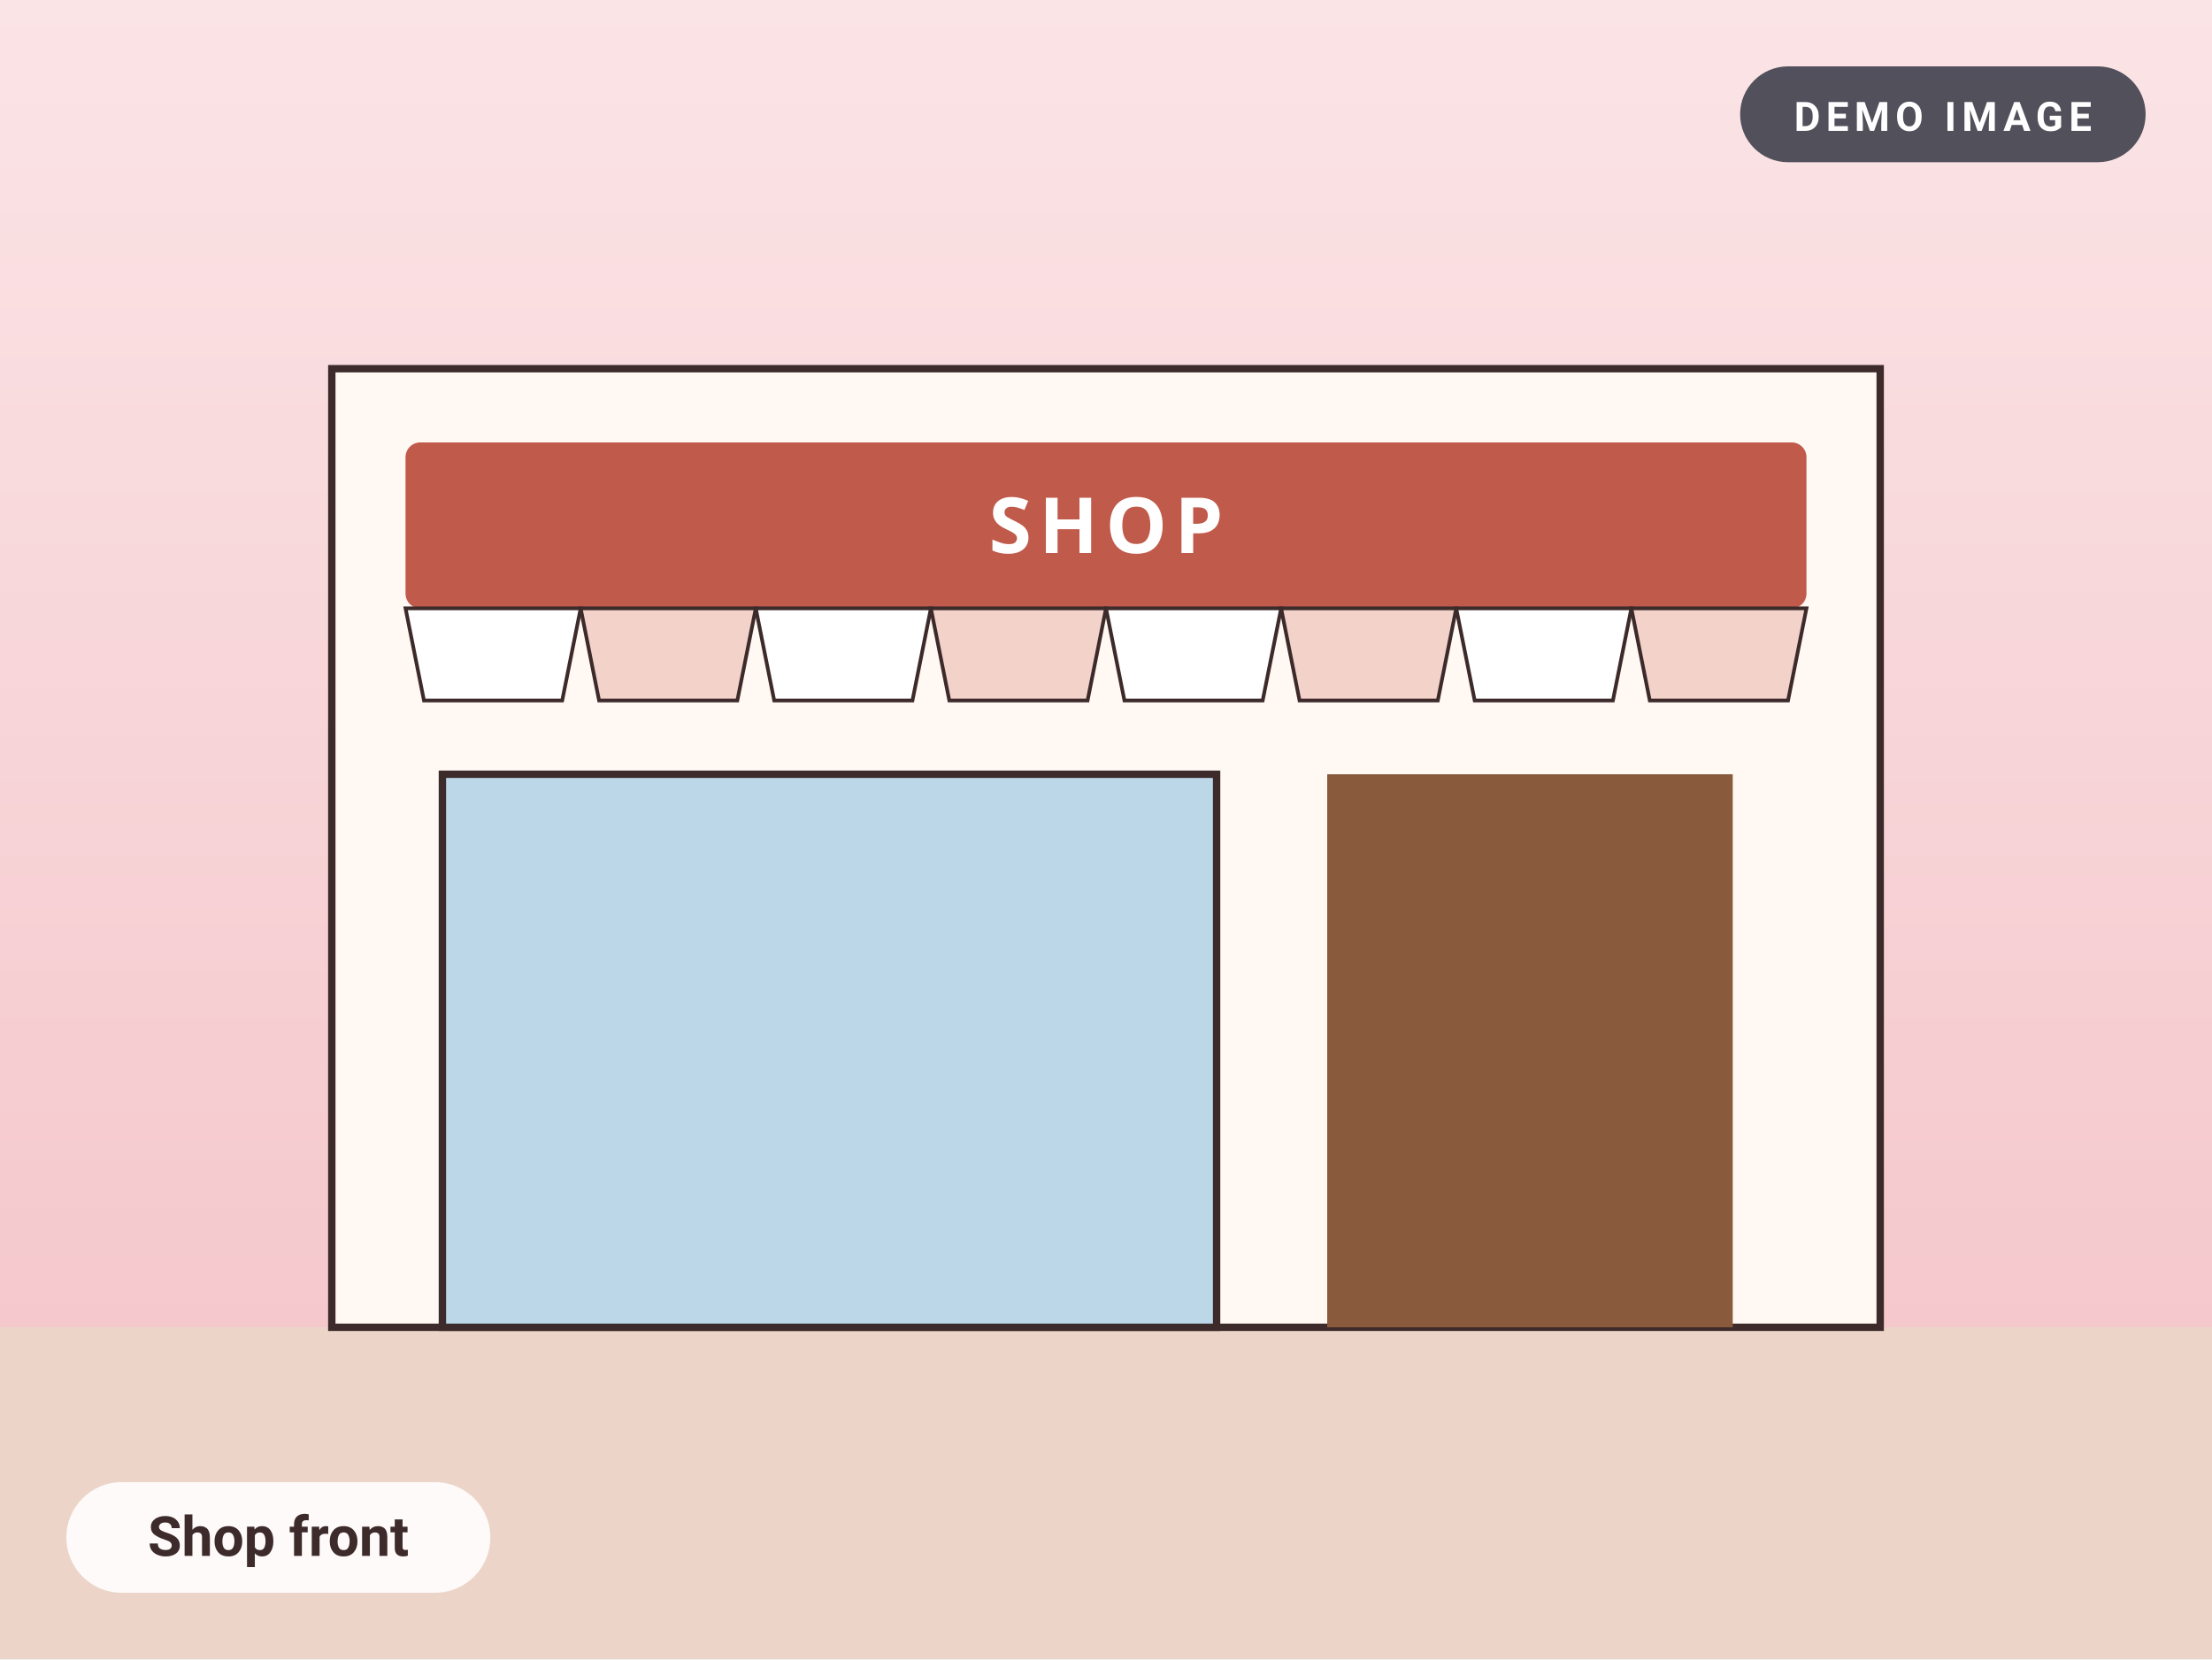
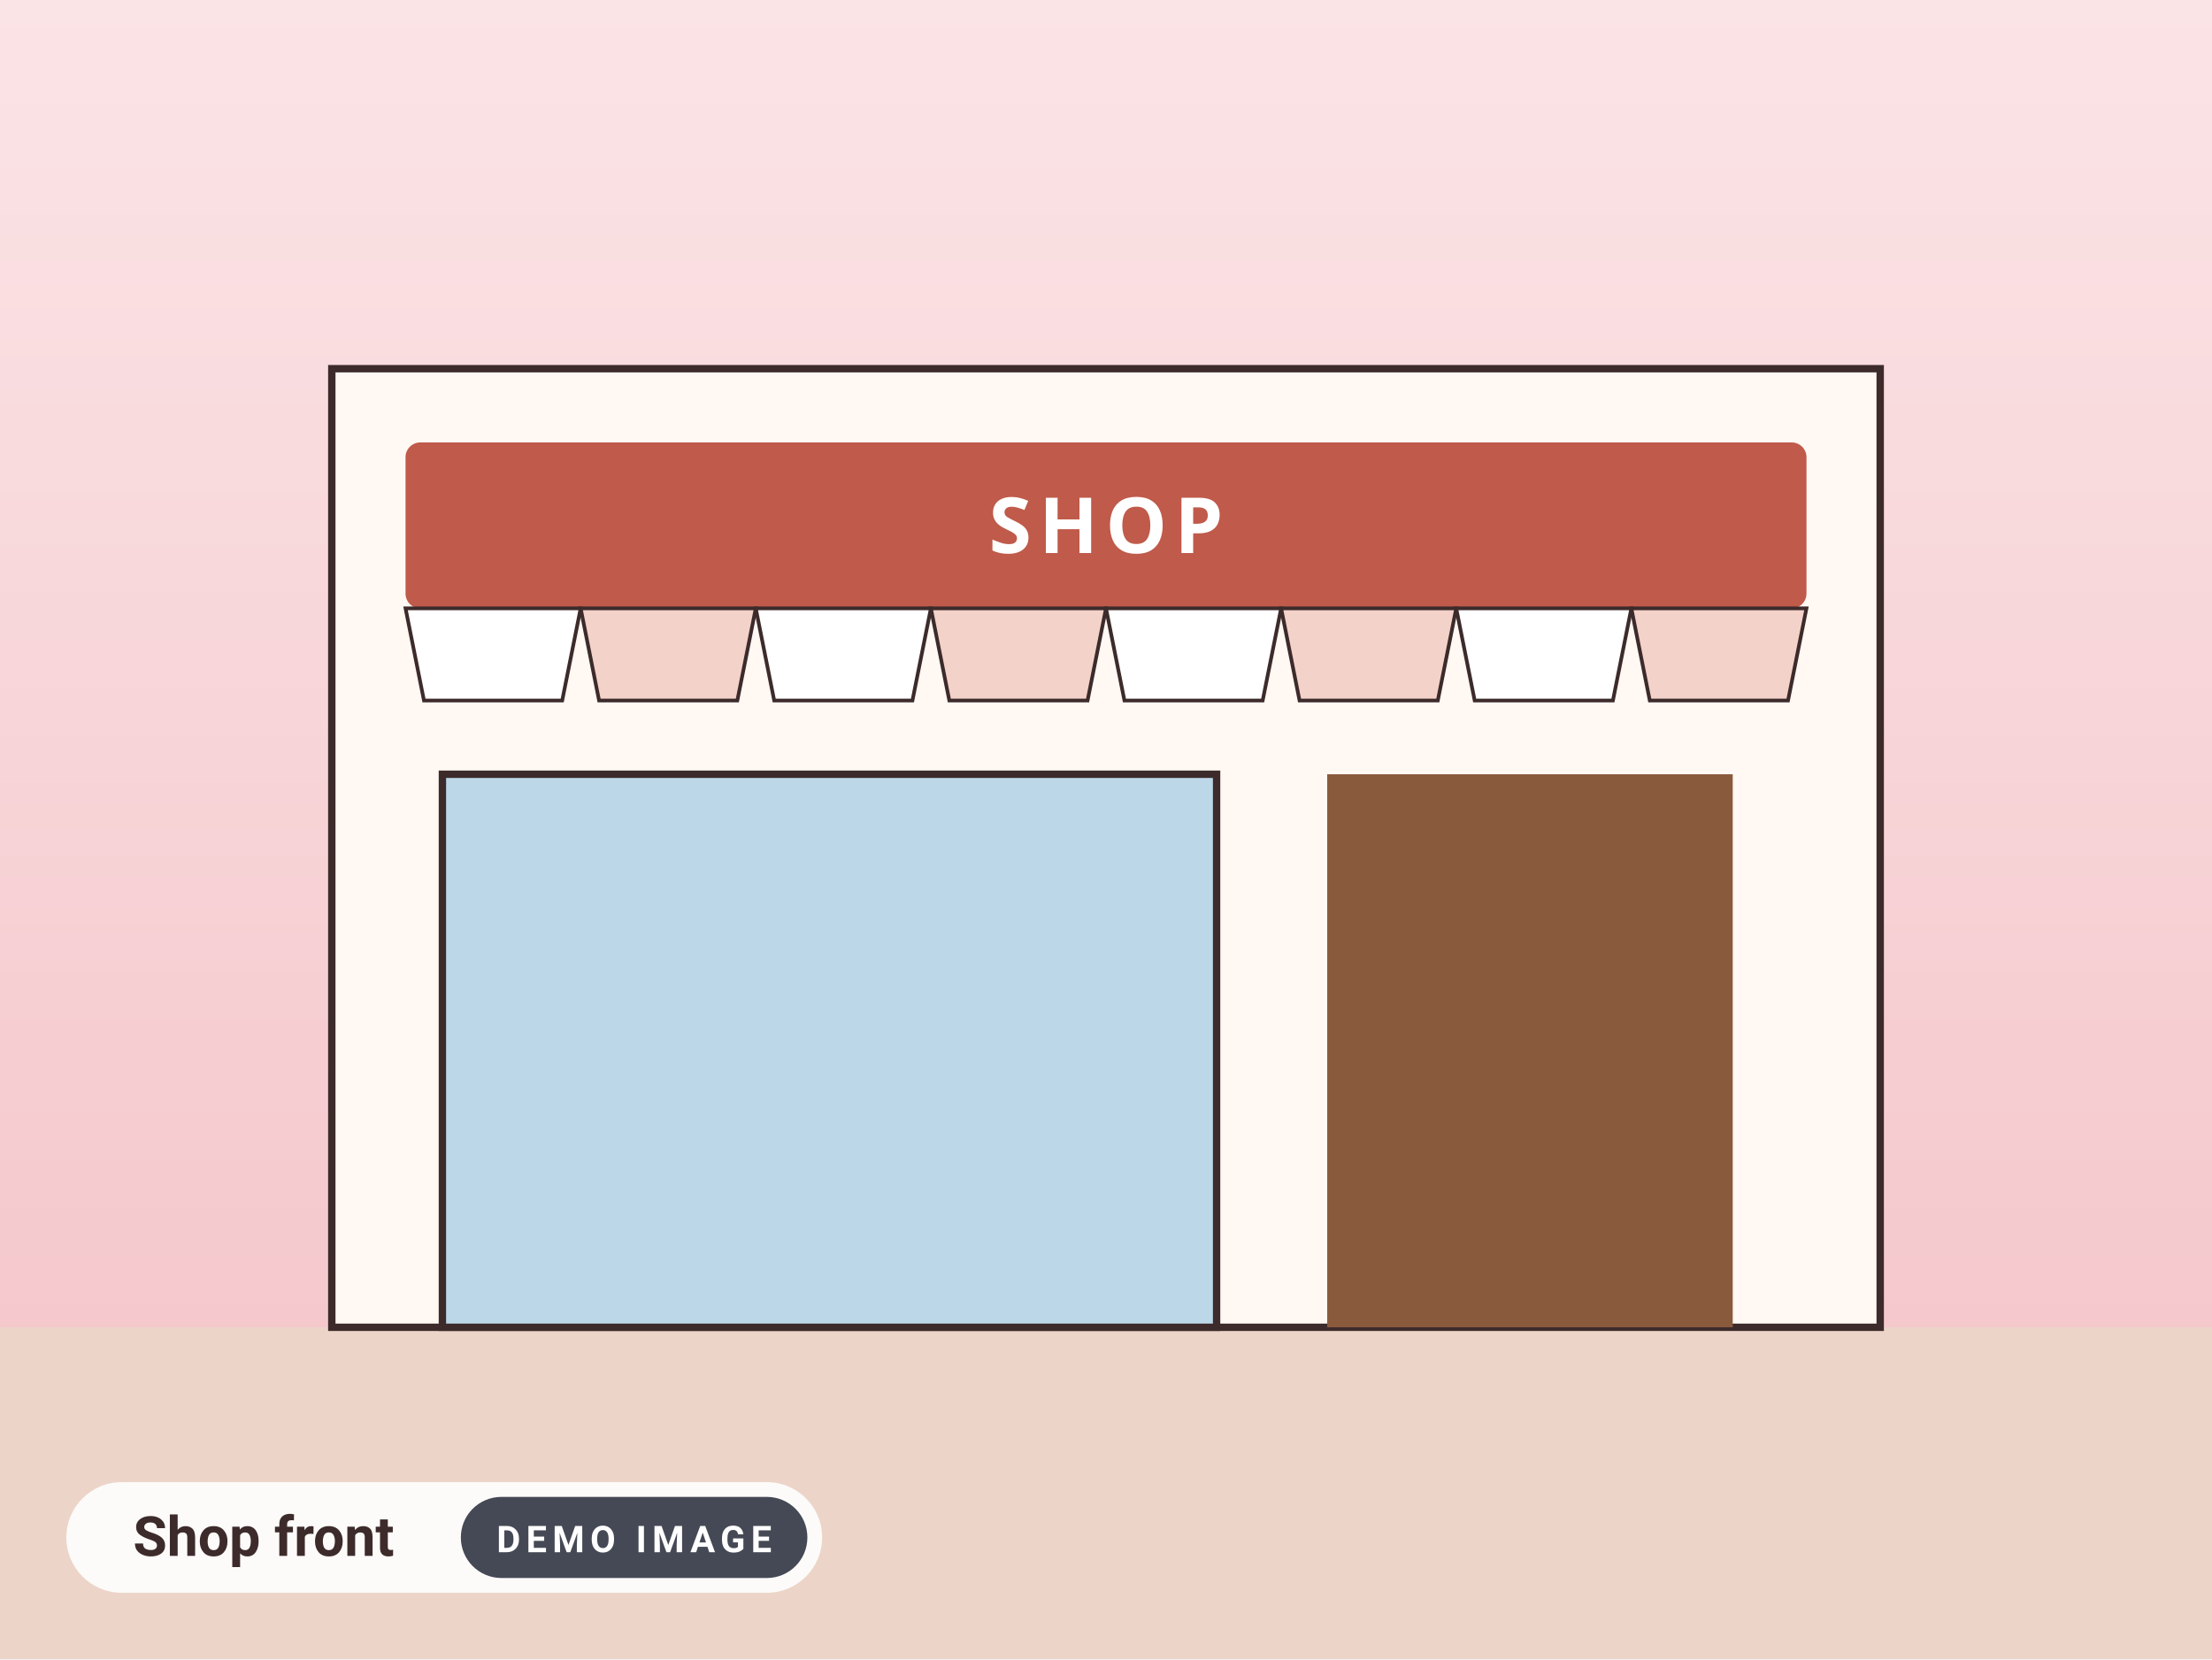
<svg xmlns="http://www.w3.org/2000/svg" viewBox="0 0 1200 900" width="1200" height="900" role="img" aria-label="Shop front (demo image)">
  <defs>
    <linearGradient id="bg" x1="0" y1="0" x2="0" y2="1">
      <stop offset="0" stop-color="#fbe4e6" />
      <stop offset="1" stop-color="#f3c1c6" />
    </linearGradient>
  </defs>
  <rect width="1200" height="900" fill="url(#bg)" />
  <rect x="0" y="720" width="1200" height="180" fill="#ecd5c8" />
  <rect x="180" y="200" width="840" height="520" fill="#fff8f3" stroke="#3d2b2b" stroke-width="4" />
  <rect x="220" y="240" width="760" height="90" rx="8" fill="#c05a4a" />
  <text x="600" y="300" text-anchor="middle" font-family="system-ui, sans-serif" font-size="42" font-weight="700" fill="#ffffff" letter-spacing="4">SHOP</text>
  <path d="M 220 330 h 95 l -10 50 h -75 z" fill="#ffffff" stroke="#3d2b2b" stroke-width="2" />
  <path d="M 315 330 h 95 l -10 50 h -75 z" fill="#f3d2c9" stroke="#3d2b2b" stroke-width="2" />
  <path d="M 410 330 h 95 l -10 50 h -75 z" fill="#ffffff" stroke="#3d2b2b" stroke-width="2" />
  <path d="M 505 330 h 95 l -10 50 h -75 z" fill="#f3d2c9" stroke="#3d2b2b" stroke-width="2" />
  <path d="M 600 330 h 95 l -10 50 h -75 z" fill="#ffffff" stroke="#3d2b2b" stroke-width="2" />
  <path d="M 695 330 h 95 l -10 50 h -75 z" fill="#f3d2c9" stroke="#3d2b2b" stroke-width="2" />
  <path d="M 790 330 h 95 l -10 50 h -75 z" fill="#ffffff" stroke="#3d2b2b" stroke-width="2" />
  <path d="M 885 330 h 95 l -10 50 h -75 z" fill="#f3d2c9" stroke="#3d2b2b" stroke-width="2" />
  <rect x="240" y="420" width="420" height="300" fill="#bcd7e8" stroke="#3d2b2b" stroke-width="4" />
  <rect x="720" y="420" width="220" height="300" fill="#8a5a3c" />
  <g font-family="system-ui, -apple-system, Segoe UI, Roboto, sans-serif">
-     <rect x="36" y="804" width="230" height="60" rx="30" fill="#ffffff" fill-opacity="0.88" />
-     <text x="151" y="844" text-anchor="middle" font-size="30" font-weight="600" fill="#3d2b2b">Shop front</text>
-     <rect x="944" y="36" width="220" height="52" rx="26" fill="#111827" fill-opacity="0.72" />
-     <text x="1054" y="71" text-anchor="middle" font-size="22" font-weight="700" letter-spacing="3" fill="#ffffff">DEMO IMAGE</text>
+     <rect x="36" y="804" width="410" height="60" rx="30" fill="#ffffff" fill-opacity="0.9" />
+     <text x="143" y="844" text-anchor="middle" font-size="30" font-weight="600" fill="#3d2b2b">Shop front</text>
+     <rect x="250" y="812" width="188" height="44" rx="22" fill="#111827" fill-opacity="0.78" />
+     <text x="344" y="842" text-anchor="middle" font-size="20" font-weight="700" letter-spacing="3" fill="#ffffff">DEMO IMAGE</text>
  </g>
</svg>
